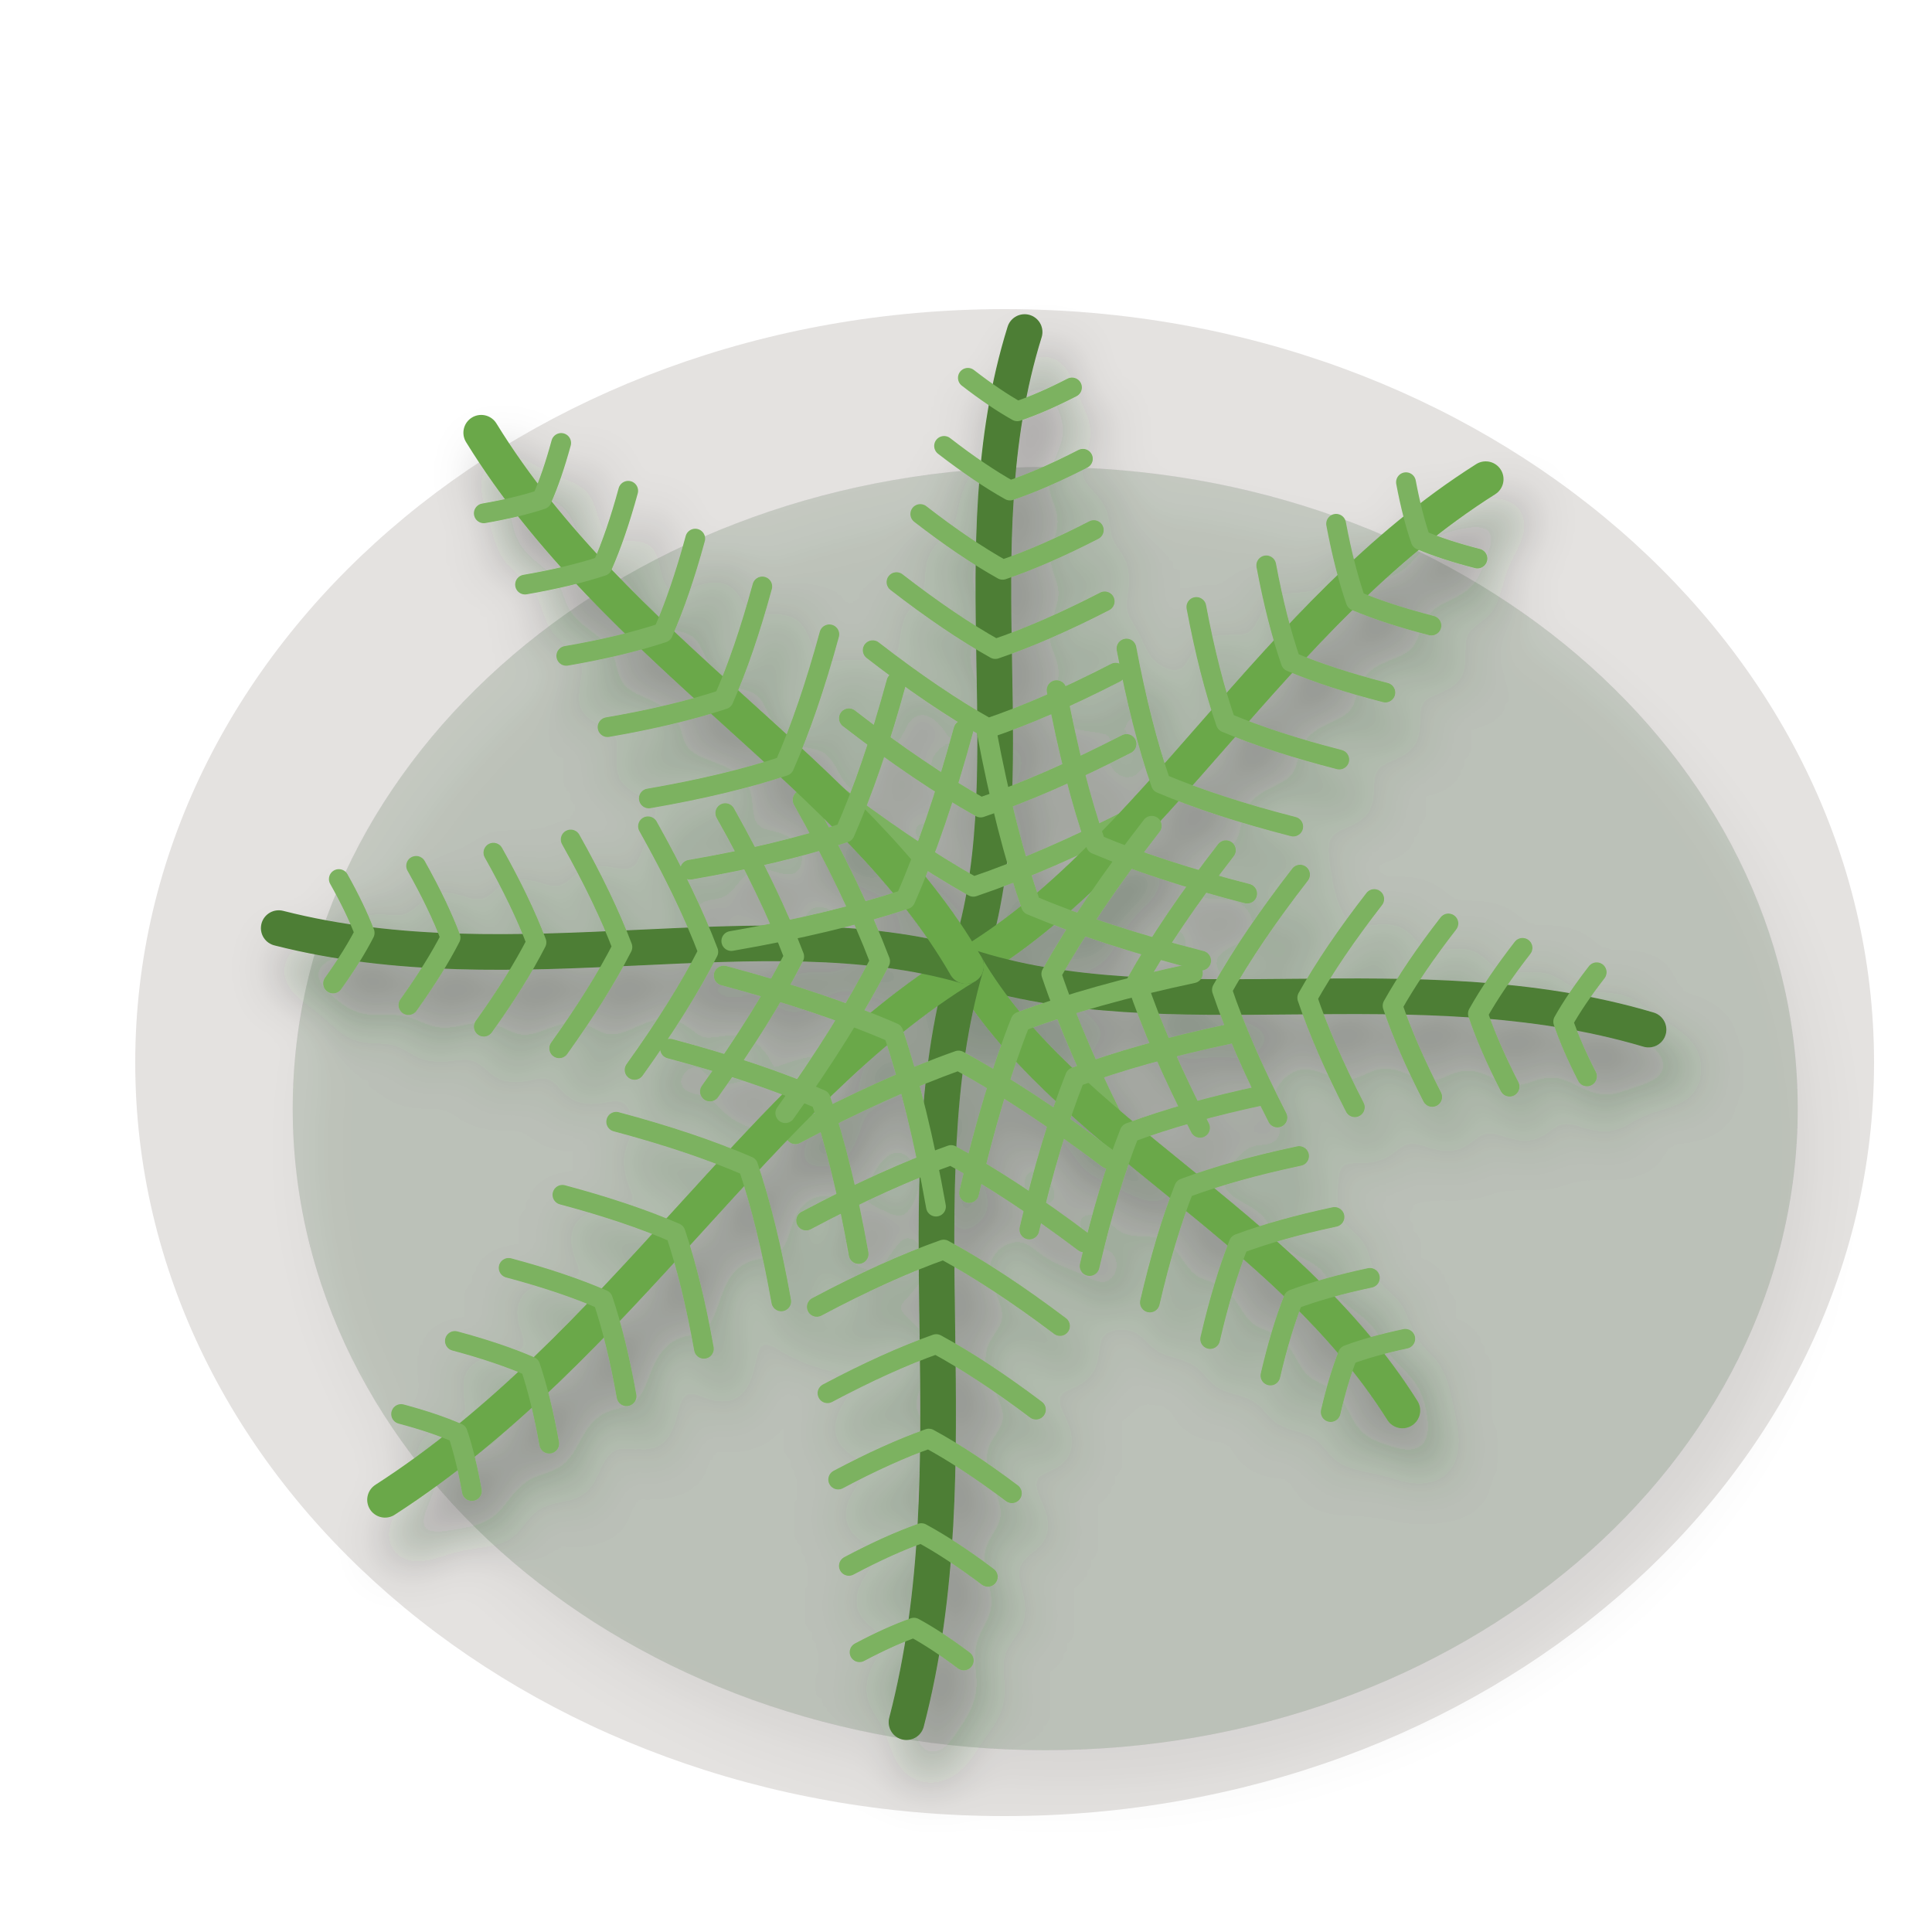
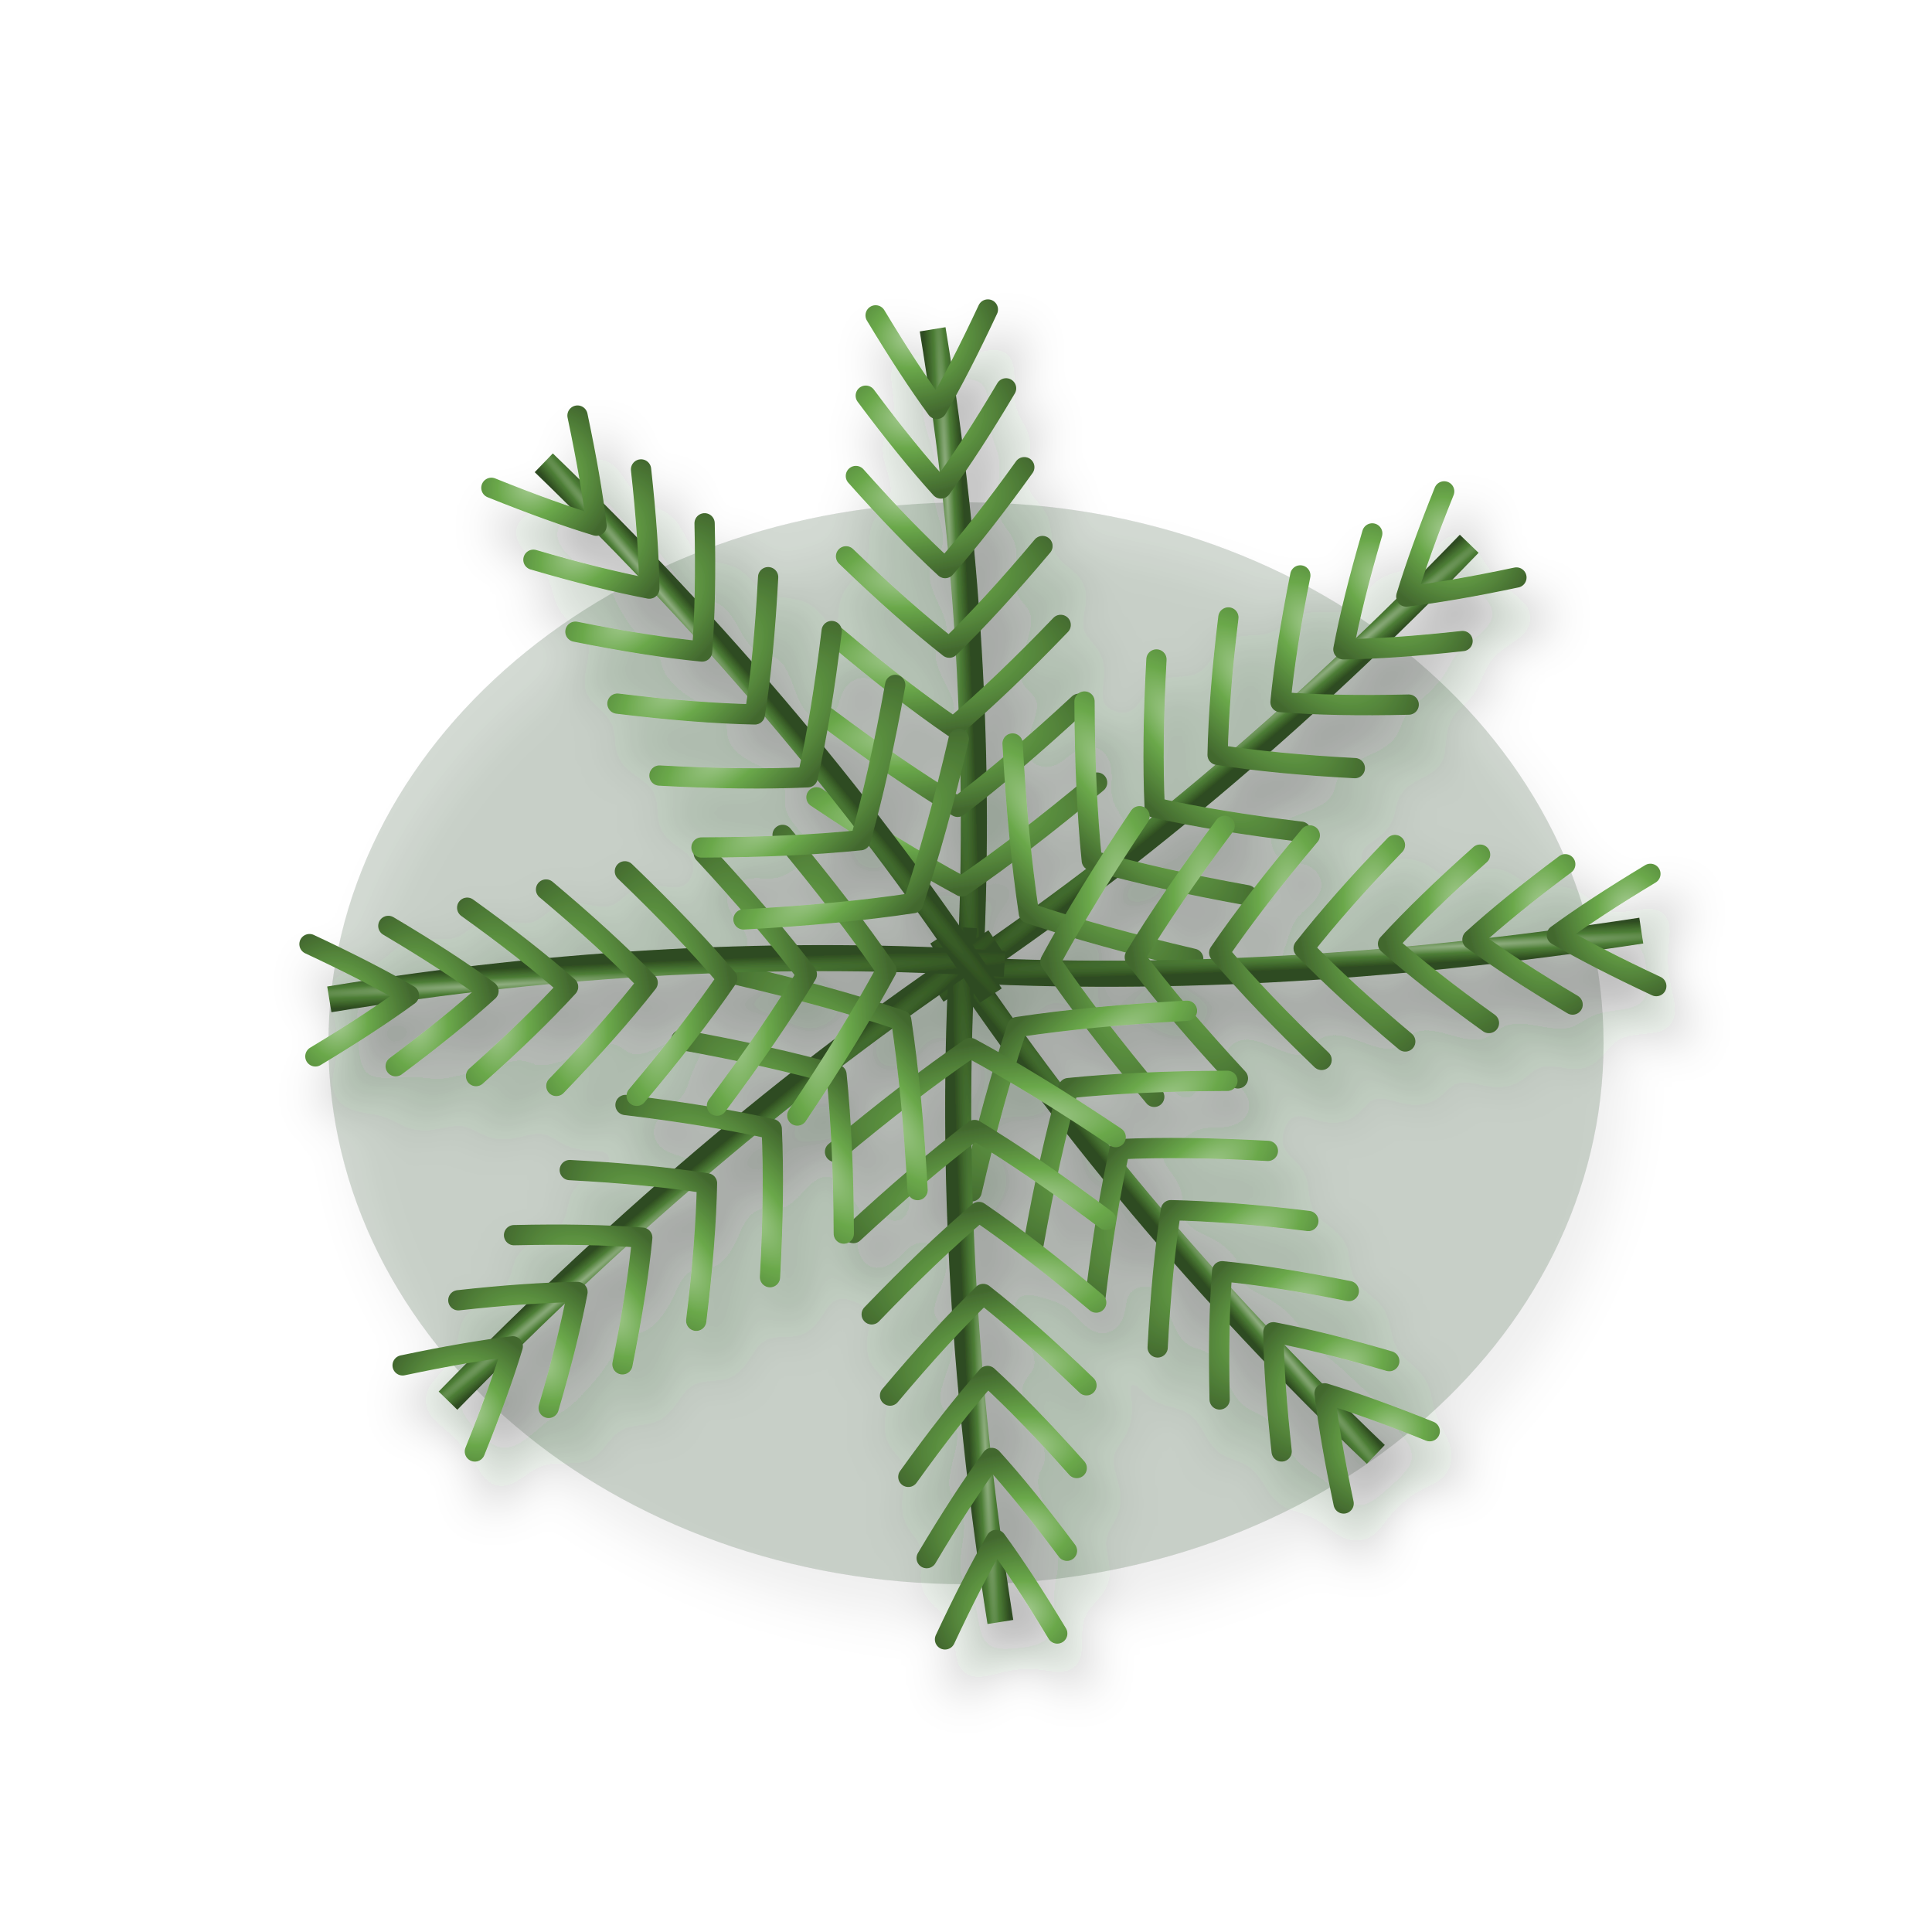
<svg xmlns="http://www.w3.org/2000/svg" viewBox="-50 -50 100 100" width="100" height="100" role="img" aria-label="Aneto">
-   <defs data-botanical-realism="v2">
-     <filter id="botanicalDepth" x="-28%" y="-28%" width="168%" height="176%" color-interpolation-filters="sRGB">
-       <feGaussianBlur in="SourceAlpha" stdDeviation="1.15" result="softAlpha" />
-       <feSpecularLighting in="softAlpha" surfaceScale="3.2" specularConstant="0.32" specularExponent="18" lighting-color="#fffbe8" result="specular">
-         <feDistantLight azimuth="225" elevation="58" />
-       </feSpecularLighting>
-       <feComposite in="specular" in2="SourceAlpha" operator="in" result="specularClipped" />
-       <feBlend in="SourceGraphic" in2="specularClipped" mode="screen" result="litPlant" />
-       <feDropShadow in="litPlant" dx="1.1" dy="2.1" stdDeviation="1.35" flood-color="#132315" flood-opacity="0.38" />
+   <defs>
+     <radialGradient id="leafA" cx="30%" cy="24%" r="82%">
+       <stop stop-color="#a9cd96" />
+       <stop offset=".4" stop-color="#6aa84a" />
+       <stop offset="1" stop-color="#42682e" />
+     </radialGradient>
+     <radialGradient id="leafB" cx="30%" cy="24%" r="82%">
+       <stop stop-color="#91af82" />
+       <stop offset=".42" stop-color="#4d7e36" />
+       <stop offset="1" stop-color="#2e4c20" />
+     </radialGradient>
+     <radialGradient id="leafYoung">
+       <stop stop-color="#c3dcb7" />
+       <stop offset="1" stop-color="#6aa84a" />
+     </radialGradient>
+     <radialGradient id="fruitRed" cx="30%" cy="24%">
+       <stop stop-color="#ff9b83" />
+       <stop offset=".35" stop-color="#e34839" />
+       <stop offset="1" stop-color="#6d2026" />
+     </radialGradient>
+     <radialGradient id="fruitGreen" cx="30%" cy="24%">
+       <stop stop-color="#b6dc79" />
+       <stop offset=".4" stop-color="#5e9849" />
+       <stop offset="1" stop-color="#264a30" />
+     </radialGradient>
+     <radialGradient id="fruitOrange">
+       <stop stop-color="#ffd376" />
+       <stop offset=".42" stop-color="#e78934" />
+       <stop offset="1" stop-color="#7a321f" />
+     </radialGradient>
+     <radialGradient id="fruitPurple">
+       <stop stop-color="#c498ca" />
+       <stop offset=".42" stop-color="#70467e" />
+       <stop offset="1" stop-color="#2a193d" />
+     </radialGradient>
+     <radialGradient id="headGreen">
+       <stop stop-color="#a3c77c" />
+       <stop offset="1" stop-color="#456d43" />
+     </radialGradient>
+     <radialGradient id="headCream">
+       <stop stop-color="#fffcec" />
+       <stop offset="1" stop-color="#b8aa7b" />
+     </radialGradient>
+     <filter id="depth" x="-24%" y="-24%" width="160%" height="170%">
+       <feDropShadow dx="1" dy="2" stdDeviation="1.25" flood-color="#132315" flood-opacity=".38" />
    </filter>
  </defs>
-   <ellipse cx="2" cy="5" rx="45" ry="39" fill="#2f1d10" opacity=".13" />
-   <g class="plant-glyph plant-glyph--piumosa" style="isolation:isolate;filter:url(#botanicalDepth)">
-     <ellipse cx="4.1" cy="7.38" rx="38.95" ry="33.21" fill="#112718" opacity="0.14" />
-     <g transform="rotate(5.282499)">
-       <path d="M0 0 C2.46 -9.886 -2.46 -21.42 0 -32.954" fill="none" stroke="#4d7e36" stroke-width="1.845" stroke-linecap="round" />
-       <path d="M0 -4.119 q3.653 -1.624 8.118 -4.465 M0 -4.119 q-3.653 -1.624 -8.118 -4.465" fill="none" stroke="#7cb260" stroke-width="1.025" stroke-linecap="round" />
-       <path d="M0 -8.239 q3.247 -1.443 7.216 -3.969 M0 -8.239 q-3.247 -1.443 -7.216 -3.969" fill="none" stroke="#7cb260" stroke-width="1.025" stroke-linecap="round" />
-       <path d="M0 -12.358 q2.841 -1.263 6.314 -3.473 M0 -12.358 q-2.841 -1.263 -6.314 -3.473" fill="none" stroke="#7cb260" stroke-width="1.025" stroke-linecap="round" />
-       <path d="M0 -16.477 q2.435 -1.082 5.412 -2.977 M0 -16.477 q-2.435 -1.082 -5.412 -2.977" fill="none" stroke="#7cb260" stroke-width="1.025" stroke-linecap="round" />
-       <path d="M0 -20.596 q2.03 -0.902 4.51 -2.481 M0 -20.596 q-2.03 -0.902 -4.51 -2.481" fill="none" stroke="#7cb260" stroke-width="1.025" stroke-linecap="round" />
-       <path d="M0 -24.716 q1.624 -0.722 3.608 -1.984 M0 -24.716 q-1.624 -0.722 -3.608 -1.984" fill="none" stroke="#7cb260" stroke-width="1.025" stroke-linecap="round" />
-       <path d="M0 -28.835 q1.218 -0.541 2.706 -1.488 M0 -28.835 q-1.218 -0.541 -2.706 -1.488" fill="none" stroke="#7cb260" stroke-width="1.025" stroke-linecap="round" />
+   <g filter="url(#depth)" style="isolation:isolate">
+     <ellipse cy="4" rx="33" ry="28" fill="#122415" opacity=".17" />
+     <g transform="rotate(-3)">
+       <path d="M0 2 Q2 -15 0 -33" stroke="url(#leafB)" stroke-width="1.35" fill="none" />
+       <path d="M0 -4.125 q3.273 -2 7.273 -5 M0 -4.125 q-3.273 -2 -7.273 -5" fill="none" stroke="url(#leafA)" stroke-width="1.05" stroke-linecap="round" />
+       <path d="M0 -8.25 q2.945 -2 6.545 -5 M0 -8.25 q-2.945 -2 -6.545 -5" fill="none" stroke="url(#leafA)" stroke-width="1.05" stroke-linecap="round" />
+       <path d="M0 -12.375 q2.618 -2 5.818 -5 M0 -12.375 q-2.618 -2 -5.818 -5" fill="none" stroke="url(#leafA)" stroke-width="1.05" stroke-linecap="round" />
+       <path d="M0 -16.5 q2.291 -2 5.091 -5 M0 -16.5 q-2.291 -2 -5.091 -5" fill="none" stroke="url(#leafA)" stroke-width="1.05" stroke-linecap="round" />
+       <path d="M0 -20.625 q1.964 -2 4.364 -5 M0 -20.625 q-1.964 -2 -4.364 -5" fill="none" stroke="url(#leafA)" stroke-width="1.05" stroke-linecap="round" />
+       <path d="M0 -24.75 q1.636 -2 3.636 -5 M0 -24.75 q-1.636 -2 -3.636 -5" fill="none" stroke="url(#leafA)" stroke-width="1.05" stroke-linecap="round" />
+       <path d="M0 -28.875 q1.309 -2 2.909 -5 M0 -28.875 q-1.309 -2 -2.909 -5" fill="none" stroke="url(#leafA)" stroke-width="1.05" stroke-linecap="round" />
    </g>
-     <g transform="rotate(46.87192)">
-       <path d="M0 0 C2.46 -11.058 -2.46 -23.958 0 -36.858" fill="none" stroke="#6aa84a" stroke-width="1.845" stroke-linecap="round" />
-       <path d="M0 -4.607 q3.653 -1.624 8.118 -4.465 M0 -4.607 q-3.653 -1.624 -8.118 -4.465" fill="none" stroke="#7cb260" stroke-width="1.025" stroke-linecap="round" />
-       <path d="M0 -9.215 q3.247 -1.443 7.216 -3.969 M0 -9.215 q-3.247 -1.443 -7.216 -3.969" fill="none" stroke="#7cb260" stroke-width="1.025" stroke-linecap="round" />
-       <path d="M0 -13.822 q2.841 -1.263 6.314 -3.473 M0 -13.822 q-2.841 -1.263 -6.314 -3.473" fill="none" stroke="#7cb260" stroke-width="1.025" stroke-linecap="round" />
-       <path d="M0 -18.429 q2.435 -1.082 5.412 -2.977 M0 -18.429 q-2.435 -1.082 -5.412 -2.977" fill="none" stroke="#7cb260" stroke-width="1.025" stroke-linecap="round" />
-       <path d="M0 -23.037 q2.03 -0.902 4.51 -2.481 M0 -23.037 q-2.03 -0.902 -4.51 -2.481" fill="none" stroke="#7cb260" stroke-width="1.025" stroke-linecap="round" />
-       <path d="M0 -27.644 q1.624 -0.722 3.608 -1.984 M0 -27.644 q-1.624 -0.722 -3.608 -1.984" fill="none" stroke="#7cb260" stroke-width="1.025" stroke-linecap="round" />
-       <path d="M0 -32.251 q1.218 -0.541 2.706 -1.488 M0 -32.251 q-1.218 -0.541 -2.706 -1.488" fill="none" stroke="#7cb260" stroke-width="1.025" stroke-linecap="round" />
+     <g transform="rotate(50)">
+       <path d="M0 2 Q2 -15 0 -34" stroke="url(#leafB)" stroke-width="1.35" fill="none" />
+       <path d="M0 -4.25 q3.273 -2 7.273 -5 M0 -4.25 q-3.273 -2 -7.273 -5" fill="none" stroke="url(#leafA)" stroke-width="1.05" stroke-linecap="round" />
+       <path d="M0 -8.5 q2.945 -2 6.545 -5 M0 -8.5 q-2.945 -2 -6.545 -5" fill="none" stroke="url(#leafA)" stroke-width="1.05" stroke-linecap="round" />
+       <path d="M0 -12.75 q2.618 -2 5.818 -5 M0 -12.75 q-2.618 -2 -5.818 -5" fill="none" stroke="url(#leafA)" stroke-width="1.05" stroke-linecap="round" />
+       <path d="M0 -17 q2.291 -2 5.091 -5 M0 -17 q-2.291 -2 -5.091 -5" fill="none" stroke="url(#leafA)" stroke-width="1.05" stroke-linecap="round" />
+       <path d="M0 -21.25 q1.964 -2 4.364 -5 M0 -21.25 q-1.964 -2 -4.364 -5" fill="none" stroke="url(#leafA)" stroke-width="1.05" stroke-linecap="round" />
+       <path d="M0 -25.5 q1.636 -2 3.636 -5 M0 -25.5 q-1.636 -2 -3.636 -5" fill="none" stroke="url(#leafA)" stroke-width="1.05" stroke-linecap="round" />
+       <path d="M0 -29.75 q1.309 -2 2.909 -5 M0 -29.75 q-1.309 -2 -2.909 -5" fill="none" stroke="url(#leafA)" stroke-width="1.05" stroke-linecap="round" />
    </g>
-     <g transform="rotate(95.32389)">
-       <path d="M0 0 C2.46 -10.644 -2.46 -23.063 0 -35.481" fill="none" stroke="#4d7e36" stroke-width="1.845" stroke-linecap="round" />
-       <path d="M0 -4.435 q3.653 -1.624 8.118 -4.465 M0 -4.435 q-3.653 -1.624 -8.118 -4.465" fill="none" stroke="#7cb260" stroke-width="1.025" stroke-linecap="round" />
-       <path d="M0 -8.87 q3.247 -1.443 7.216 -3.969 M0 -8.87 q-3.247 -1.443 -7.216 -3.969" fill="none" stroke="#7cb260" stroke-width="1.025" stroke-linecap="round" />
-       <path d="M0 -13.305 q2.841 -1.263 6.314 -3.473 M0 -13.305 q-2.841 -1.263 -6.314 -3.473" fill="none" stroke="#7cb260" stroke-width="1.025" stroke-linecap="round" />
-       <path d="M0 -17.741 q2.435 -1.082 5.412 -2.977 M0 -17.741 q-2.435 -1.082 -5.412 -2.977" fill="none" stroke="#7cb260" stroke-width="1.025" stroke-linecap="round" />
-       <path d="M0 -22.176 q2.03 -0.902 4.51 -2.481 M0 -22.176 q-2.03 -0.902 -4.51 -2.481" fill="none" stroke="#7cb260" stroke-width="1.025" stroke-linecap="round" />
-       <path d="M0 -26.611 q1.624 -0.722 3.608 -1.984 M0 -26.611 q-1.624 -0.722 -3.608 -1.984" fill="none" stroke="#7cb260" stroke-width="1.025" stroke-linecap="round" />
-       <path d="M0 -31.046 q1.218 -0.541 2.706 -1.488 M0 -31.046 q-1.218 -0.541 -2.706 -1.488" fill="none" stroke="#7cb260" stroke-width="1.025" stroke-linecap="round" />
+     <g transform="rotate(87)">
+       <path d="M0 2 Q2 -15 0 -35" stroke="url(#leafB)" stroke-width="1.35" fill="none" />
+       <path d="M0 -4.375 q3.273 -2 7.273 -5 M0 -4.375 q-3.273 -2 -7.273 -5" fill="none" stroke="url(#leafA)" stroke-width="1.05" stroke-linecap="round" />
+       <path d="M0 -8.75 q2.945 -2 6.545 -5 M0 -8.75 q-2.945 -2 -6.545 -5" fill="none" stroke="url(#leafA)" stroke-width="1.05" stroke-linecap="round" />
+       <path d="M0 -13.125 q2.618 -2 5.818 -5 M0 -13.125 q-2.618 -2 -5.818 -5" fill="none" stroke="url(#leafA)" stroke-width="1.05" stroke-linecap="round" />
+       <path d="M0 -17.5 q2.291 -2 5.091 -5 M0 -17.5 q-2.291 -2 -5.091 -5" fill="none" stroke="url(#leafA)" stroke-width="1.05" stroke-linecap="round" />
+       <path d="M0 -21.875 q1.964 -2 4.364 -5 M0 -21.875 q-1.964 -2 -4.364 -5" fill="none" stroke="url(#leafA)" stroke-width="1.05" stroke-linecap="round" />
+       <path d="M0 -26.25 q1.636 -2 3.636 -5 M0 -26.25 q-1.636 -2 -3.636 -5" fill="none" stroke="url(#leafA)" stroke-width="1.05" stroke-linecap="round" />
+       <path d="M0 -30.625 q1.309 -2 2.909 -5 M0 -30.625 q-1.309 -2 -2.909 -5" fill="none" stroke="url(#leafA)" stroke-width="1.05" stroke-linecap="round" />
    </g>
-     <g transform="rotate(135.5251)">
-       <path d="M0 0 C2.46 -9.672 -2.46 -20.957 0 -32.241" fill="none" stroke="#6aa84a" stroke-width="1.845" stroke-linecap="round" />
-       <path d="M0 -4.03 q3.653 -1.624 8.118 -4.465 M0 -4.03 q-3.653 -1.624 -8.118 -4.465" fill="none" stroke="#7cb260" stroke-width="1.025" stroke-linecap="round" />
-       <path d="M0 -8.06 q3.247 -1.443 7.216 -3.969 M0 -8.06 q-3.247 -1.443 -7.216 -3.969" fill="none" stroke="#7cb260" stroke-width="1.025" stroke-linecap="round" />
-       <path d="M0 -12.09 q2.841 -1.263 6.314 -3.473 M0 -12.09 q-2.841 -1.263 -6.314 -3.473" fill="none" stroke="#7cb260" stroke-width="1.025" stroke-linecap="round" />
-       <path d="M0 -16.12 q2.435 -1.082 5.412 -2.977 M0 -16.12 q-2.435 -1.082 -5.412 -2.977" fill="none" stroke="#7cb260" stroke-width="1.025" stroke-linecap="round" />
-       <path d="M0 -20.151 q2.03 -0.902 4.51 -2.481 M0 -20.151 q-2.03 -0.902 -4.51 -2.481" fill="none" stroke="#7cb260" stroke-width="1.025" stroke-linecap="round" />
-       <path d="M0 -24.181 q1.624 -0.722 3.608 -1.984 M0 -24.181 q-1.624 -0.722 -3.608 -1.984" fill="none" stroke="#7cb260" stroke-width="1.025" stroke-linecap="round" />
-       <path d="M0 -28.211 q1.218 -0.541 2.706 -1.488 M0 -28.211 q-1.218 -0.541 -2.706 -1.488" fill="none" stroke="#7cb260" stroke-width="1.025" stroke-linecap="round" />
+     <g transform="rotate(140)">
+       <path d="M0 2 Q2 -15 0 -33" stroke="url(#leafB)" stroke-width="1.35" fill="none" />
+       <path d="M0 -4.125 q3.273 -2 7.273 -5 M0 -4.125 q-3.273 -2 -7.273 -5" fill="none" stroke="url(#leafA)" stroke-width="1.05" stroke-linecap="round" />
+       <path d="M0 -8.25 q2.945 -2 6.545 -5 M0 -8.25 q-2.945 -2 -6.545 -5" fill="none" stroke="url(#leafA)" stroke-width="1.05" stroke-linecap="round" />
+       <path d="M0 -12.375 q2.618 -2 5.818 -5 M0 -12.375 q-2.618 -2 -5.818 -5" fill="none" stroke="url(#leafA)" stroke-width="1.05" stroke-linecap="round" />
+       <path d="M0 -16.5 q2.291 -2 5.091 -5 M0 -16.5 q-2.291 -2 -5.091 -5" fill="none" stroke="url(#leafA)" stroke-width="1.05" stroke-linecap="round" />
+       <path d="M0 -20.625 q1.964 -2 4.364 -5 M0 -20.625 q-1.964 -2 -4.364 -5" fill="none" stroke="url(#leafA)" stroke-width="1.05" stroke-linecap="round" />
+       <path d="M0 -24.75 q1.636 -2 3.636 -5 M0 -24.75 q-1.636 -2 -3.636 -5" fill="none" stroke="url(#leafA)" stroke-width="1.05" stroke-linecap="round" />
+       <path d="M0 -28.875 q1.309 -2 2.909 -5 M0 -28.875 q-1.309 -2 -2.909 -5" fill="none" stroke="url(#leafA)" stroke-width="1.05" stroke-linecap="round" />
    </g>
-     <g transform="rotate(184.5005)">
-       <path d="M0 0 C2.46 -11.778 -2.46 -25.52 0 -39.262" fill="none" stroke="#4d7e36" stroke-width="1.845" stroke-linecap="round" />
-       <path d="M0 -4.908 q3.653 -1.624 8.118 -4.465 M0 -4.908 q-3.653 -1.624 -8.118 -4.465" fill="none" stroke="#7cb260" stroke-width="1.025" stroke-linecap="round" />
-       <path d="M0 -9.815 q3.247 -1.443 7.216 -3.969 M0 -9.815 q-3.247 -1.443 -7.216 -3.969" fill="none" stroke="#7cb260" stroke-width="1.025" stroke-linecap="round" />
-       <path d="M0 -14.723 q2.841 -1.263 6.314 -3.473 M0 -14.723 q-2.841 -1.263 -6.314 -3.473" fill="none" stroke="#7cb260" stroke-width="1.025" stroke-linecap="round" />
-       <path d="M0 -19.631 q2.435 -1.082 5.412 -2.977 M0 -19.631 q-2.435 -1.082 -5.412 -2.977" fill="none" stroke="#7cb260" stroke-width="1.025" stroke-linecap="round" />
-       <path d="M0 -24.538 q2.03 -0.902 4.51 -2.481 M0 -24.538 q-2.03 -0.902 -4.51 -2.481" fill="none" stroke="#7cb260" stroke-width="1.025" stroke-linecap="round" />
-       <path d="M0 -29.446 q1.624 -0.722 3.608 -1.984 M0 -29.446 q-1.624 -0.722 -3.608 -1.984" fill="none" stroke="#7cb260" stroke-width="1.025" stroke-linecap="round" />
-       <path d="M0 -34.354 q1.218 -0.541 2.706 -1.488 M0 -34.354 q-1.218 -0.541 -2.706 -1.488" fill="none" stroke="#7cb260" stroke-width="1.025" stroke-linecap="round" />
+     <g transform="rotate(177)">
+       <path d="M0 2 Q2 -15 0 -34" stroke="url(#leafB)" stroke-width="1.35" fill="none" />
+       <path d="M0 -4.25 q3.273 -2 7.273 -5 M0 -4.25 q-3.273 -2 -7.273 -5" fill="none" stroke="url(#leafA)" stroke-width="1.05" stroke-linecap="round" />
+       <path d="M0 -8.5 q2.945 -2 6.545 -5 M0 -8.5 q-2.945 -2 -6.545 -5" fill="none" stroke="url(#leafA)" stroke-width="1.05" stroke-linecap="round" />
+       <path d="M0 -12.75 q2.618 -2 5.818 -5 M0 -12.75 q-2.618 -2 -5.818 -5" fill="none" stroke="url(#leafA)" stroke-width="1.05" stroke-linecap="round" />
+       <path d="M0 -17 q2.291 -2 5.091 -5 M0 -17 q-2.291 -2 -5.091 -5" fill="none" stroke="url(#leafA)" stroke-width="1.05" stroke-linecap="round" />
+       <path d="M0 -21.25 q1.964 -2 4.364 -5 M0 -21.25 q-1.964 -2 -4.364 -5" fill="none" stroke="url(#leafA)" stroke-width="1.05" stroke-linecap="round" />
+       <path d="M0 -25.5 q1.636 -2 3.636 -5 M0 -25.5 q-1.636 -2 -3.636 -5" fill="none" stroke="url(#leafA)" stroke-width="1.05" stroke-linecap="round" />
+       <path d="M0 -29.75 q1.309 -2 2.909 -5 M0 -29.75 q-1.309 -2 -2.909 -5" fill="none" stroke="url(#leafA)" stroke-width="1.05" stroke-linecap="round" />
    </g>
-     <g transform="rotate(227.4224)">
-       <path d="M0 0 C2.46 -12.251 -2.46 -26.544 0 -40.837" fill="none" stroke="#6aa84a" stroke-width="1.845" stroke-linecap="round" />
-       <path d="M0 -5.105 q3.653 -1.624 8.118 -4.465 M0 -5.105 q-3.653 -1.624 -8.118 -4.465" fill="none" stroke="#7cb260" stroke-width="1.025" stroke-linecap="round" />
-       <path d="M0 -10.209 q3.247 -1.443 7.216 -3.969 M0 -10.209 q-3.247 -1.443 -7.216 -3.969" fill="none" stroke="#7cb260" stroke-width="1.025" stroke-linecap="round" />
-       <path d="M0 -15.314 q2.841 -1.263 6.314 -3.473 M0 -15.314 q-2.841 -1.263 -6.314 -3.473" fill="none" stroke="#7cb260" stroke-width="1.025" stroke-linecap="round" />
-       <path d="M0 -20.418 q2.435 -1.082 5.412 -2.977 M0 -20.418 q-2.435 -1.082 -5.412 -2.977" fill="none" stroke="#7cb260" stroke-width="1.025" stroke-linecap="round" />
-       <path d="M0 -25.523 q2.03 -0.902 4.51 -2.481 M0 -25.523 q-2.03 -0.902 -4.51 -2.481" fill="none" stroke="#7cb260" stroke-width="1.025" stroke-linecap="round" />
-       <path d="M0 -30.628 q1.624 -0.722 3.608 -1.984 M0 -30.628 q-1.624 -0.722 -3.608 -1.984" fill="none" stroke="#7cb260" stroke-width="1.025" stroke-linecap="round" />
-       <path d="M0 -35.732 q1.218 -0.541 2.706 -1.488 M0 -35.732 q-1.218 -0.541 -2.706 -1.488" fill="none" stroke="#7cb260" stroke-width="1.025" stroke-linecap="round" />
+     <g transform="rotate(230)">
+       <path d="M0 2 Q2 -15 0 -35" stroke="url(#leafB)" stroke-width="1.35" fill="none" />
+       <path d="M0 -4.375 q3.273 -2 7.273 -5 M0 -4.375 q-3.273 -2 -7.273 -5" fill="none" stroke="url(#leafA)" stroke-width="1.05" stroke-linecap="round" />
+       <path d="M0 -8.75 q2.945 -2 6.545 -5 M0 -8.75 q-2.945 -2 -6.545 -5" fill="none" stroke="url(#leafA)" stroke-width="1.05" stroke-linecap="round" />
+       <path d="M0 -13.125 q2.618 -2 5.818 -5 M0 -13.125 q-2.618 -2 -5.818 -5" fill="none" stroke="url(#leafA)" stroke-width="1.05" stroke-linecap="round" />
+       <path d="M0 -17.5 q2.291 -2 5.091 -5 M0 -17.5 q-2.291 -2 -5.091 -5" fill="none" stroke="url(#leafA)" stroke-width="1.05" stroke-linecap="round" />
+       <path d="M0 -21.875 q1.964 -2 4.364 -5 M0 -21.875 q-1.964 -2 -4.364 -5" fill="none" stroke="url(#leafA)" stroke-width="1.05" stroke-linecap="round" />
+       <path d="M0 -26.25 q1.636 -2 3.636 -5 M0 -26.25 q-1.636 -2 -3.636 -5" fill="none" stroke="url(#leafA)" stroke-width="1.05" stroke-linecap="round" />
+       <path d="M0 -30.625 q1.309 -2 2.909 -5 M0 -30.625 q-1.309 -2 -2.909 -5" fill="none" stroke="url(#leafA)" stroke-width="1.05" stroke-linecap="round" />
    </g>
-     <g transform="rotate(273.1551)">
-       <path d="M0 0 C2.46 -10.688 -2.46 -23.157 0 -35.627" fill="none" stroke="#4d7e36" stroke-width="1.845" stroke-linecap="round" />
-       <path d="M0 -4.453 q3.653 -1.624 8.118 -4.465 M0 -4.453 q-3.653 -1.624 -8.118 -4.465" fill="none" stroke="#7cb260" stroke-width="1.025" stroke-linecap="round" />
-       <path d="M0 -8.907 q3.247 -1.443 7.216 -3.969 M0 -8.907 q-3.247 -1.443 -7.216 -3.969" fill="none" stroke="#7cb260" stroke-width="1.025" stroke-linecap="round" />
-       <path d="M0 -13.36 q2.841 -1.263 6.314 -3.473 M0 -13.36 q-2.841 -1.263 -6.314 -3.473" fill="none" stroke="#7cb260" stroke-width="1.025" stroke-linecap="round" />
-       <path d="M0 -17.813 q2.435 -1.082 5.412 -2.977 M0 -17.813 q-2.435 -1.082 -5.412 -2.977" fill="none" stroke="#7cb260" stroke-width="1.025" stroke-linecap="round" />
-       <path d="M0 -22.267 q2.03 -0.902 4.51 -2.481 M0 -22.267 q-2.03 -0.902 -4.51 -2.481" fill="none" stroke="#7cb260" stroke-width="1.025" stroke-linecap="round" />
-       <path d="M0 -26.72 q1.624 -0.722 3.608 -1.984 M0 -26.72 q-1.624 -0.722 -3.608 -1.984" fill="none" stroke="#7cb260" stroke-width="1.025" stroke-linecap="round" />
-       <path d="M0 -31.173 q1.218 -0.541 2.706 -1.488 M0 -31.173 q-1.218 -0.541 -2.706 -1.488" fill="none" stroke="#7cb260" stroke-width="1.025" stroke-linecap="round" />
+     <g transform="rotate(267)">
+       <path d="M0 2 Q2 -15 0 -33" stroke="url(#leafB)" stroke-width="1.35" fill="none" />
+       <path d="M0 -4.125 q3.273 -2 7.273 -5 M0 -4.125 q-3.273 -2 -7.273 -5" fill="none" stroke="url(#leafA)" stroke-width="1.05" stroke-linecap="round" />
+       <path d="M0 -8.25 q2.945 -2 6.545 -5 M0 -8.25 q-2.945 -2 -6.545 -5" fill="none" stroke="url(#leafA)" stroke-width="1.05" stroke-linecap="round" />
+       <path d="M0 -12.375 q2.618 -2 5.818 -5 M0 -12.375 q-2.618 -2 -5.818 -5" fill="none" stroke="url(#leafA)" stroke-width="1.05" stroke-linecap="round" />
+       <path d="M0 -16.5 q2.291 -2 5.091 -5 M0 -16.5 q-2.291 -2 -5.091 -5" fill="none" stroke="url(#leafA)" stroke-width="1.05" stroke-linecap="round" />
+       <path d="M0 -20.625 q1.964 -2 4.364 -5 M0 -20.625 q-1.964 -2 -4.364 -5" fill="none" stroke="url(#leafA)" stroke-width="1.05" stroke-linecap="round" />
+       <path d="M0 -24.75 q1.636 -2 3.636 -5 M0 -24.75 q-1.636 -2 -3.636 -5" fill="none" stroke="url(#leafA)" stroke-width="1.05" stroke-linecap="round" />
+       <path d="M0 -28.875 q1.309 -2 2.909 -5 M0 -28.875 q-1.309 -2 -2.909 -5" fill="none" stroke="url(#leafA)" stroke-width="1.05" stroke-linecap="round" />
    </g>
-     <g transform="rotate(317.7263)">
-       <path d="M0 0 C2.46 -11.191 -2.46 -24.246 0 -37.302" fill="none" stroke="#6aa84a" stroke-width="1.845" stroke-linecap="round" />
-       <path d="M0 -4.663 q3.653 -1.624 8.118 -4.465 M0 -4.663 q-3.653 -1.624 -8.118 -4.465" fill="none" stroke="#7cb260" stroke-width="1.025" stroke-linecap="round" />
-       <path d="M0 -9.326 q3.247 -1.443 7.216 -3.969 M0 -9.326 q-3.247 -1.443 -7.216 -3.969" fill="none" stroke="#7cb260" stroke-width="1.025" stroke-linecap="round" />
-       <path d="M0 -13.988 q2.841 -1.263 6.314 -3.473 M0 -13.988 q-2.841 -1.263 -6.314 -3.473" fill="none" stroke="#7cb260" stroke-width="1.025" stroke-linecap="round" />
-       <path d="M0 -18.651 q2.435 -1.082 5.412 -2.977 M0 -18.651 q-2.435 -1.082 -5.412 -2.977" fill="none" stroke="#7cb260" stroke-width="1.025" stroke-linecap="round" />
-       <path d="M0 -23.314 q2.03 -0.902 4.51 -2.481 M0 -23.314 q-2.03 -0.902 -4.51 -2.481" fill="none" stroke="#7cb260" stroke-width="1.025" stroke-linecap="round" />
-       <path d="M0 -27.977 q1.624 -0.722 3.608 -1.984 M0 -27.977 q-1.624 -0.722 -3.608 -1.984" fill="none" stroke="#7cb260" stroke-width="1.025" stroke-linecap="round" />
-       <path d="M0 -32.639 q1.218 -0.541 2.706 -1.488 M0 -32.639 q-1.218 -0.541 -2.706 -1.488" fill="none" stroke="#7cb260" stroke-width="1.025" stroke-linecap="round" />
+     <g transform="rotate(320)">
+       <path d="M0 2 Q2 -15 0 -34" stroke="url(#leafB)" stroke-width="1.35" fill="none" />
+       <path d="M0 -4.25 q3.273 -2 7.273 -5 M0 -4.25 q-3.273 -2 -7.273 -5" fill="none" stroke="url(#leafA)" stroke-width="1.05" stroke-linecap="round" />
+       <path d="M0 -8.5 q2.945 -2 6.545 -5 M0 -8.5 q-2.945 -2 -6.545 -5" fill="none" stroke="url(#leafA)" stroke-width="1.05" stroke-linecap="round" />
+       <path d="M0 -12.75 q2.618 -2 5.818 -5 M0 -12.75 q-2.618 -2 -5.818 -5" fill="none" stroke="url(#leafA)" stroke-width="1.05" stroke-linecap="round" />
+       <path d="M0 -17 q2.291 -2 5.091 -5 M0 -17 q-2.291 -2 -5.091 -5" fill="none" stroke="url(#leafA)" stroke-width="1.05" stroke-linecap="round" />
+       <path d="M0 -21.25 q1.964 -2 4.364 -5 M0 -21.25 q-1.964 -2 -4.364 -5" fill="none" stroke="url(#leafA)" stroke-width="1.05" stroke-linecap="round" />
+       <path d="M0 -25.5 q1.636 -2 3.636 -5 M0 -25.5 q-1.636 -2 -3.636 -5" fill="none" stroke="url(#leafA)" stroke-width="1.05" stroke-linecap="round" />
+       <path d="M0 -29.75 q1.309 -2 2.909 -5 M0 -29.75 q-1.309 -2 -2.909 -5" fill="none" stroke="url(#leafA)" stroke-width="1.05" stroke-linecap="round" />
    </g>
  </g>
</svg>
